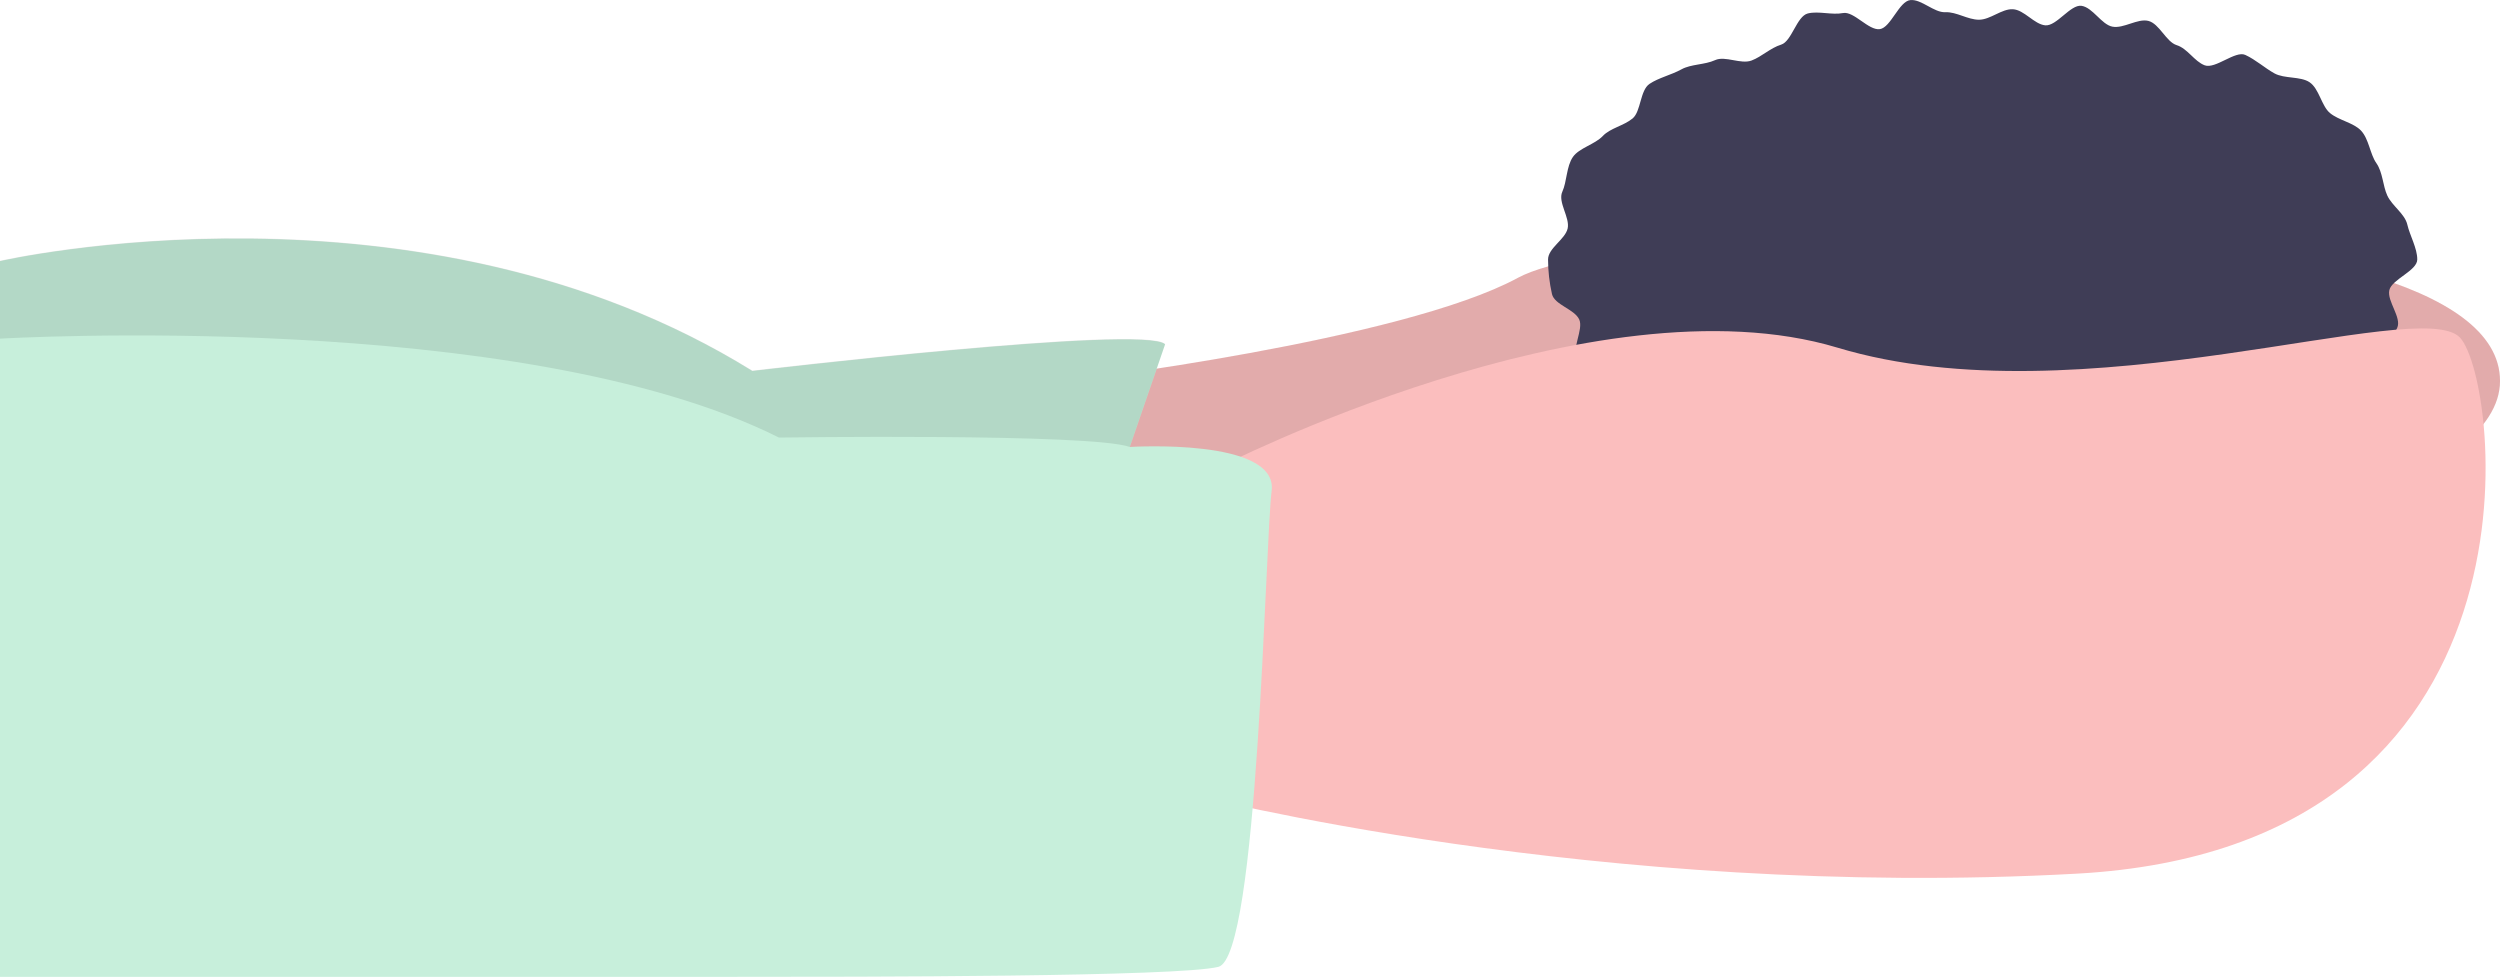
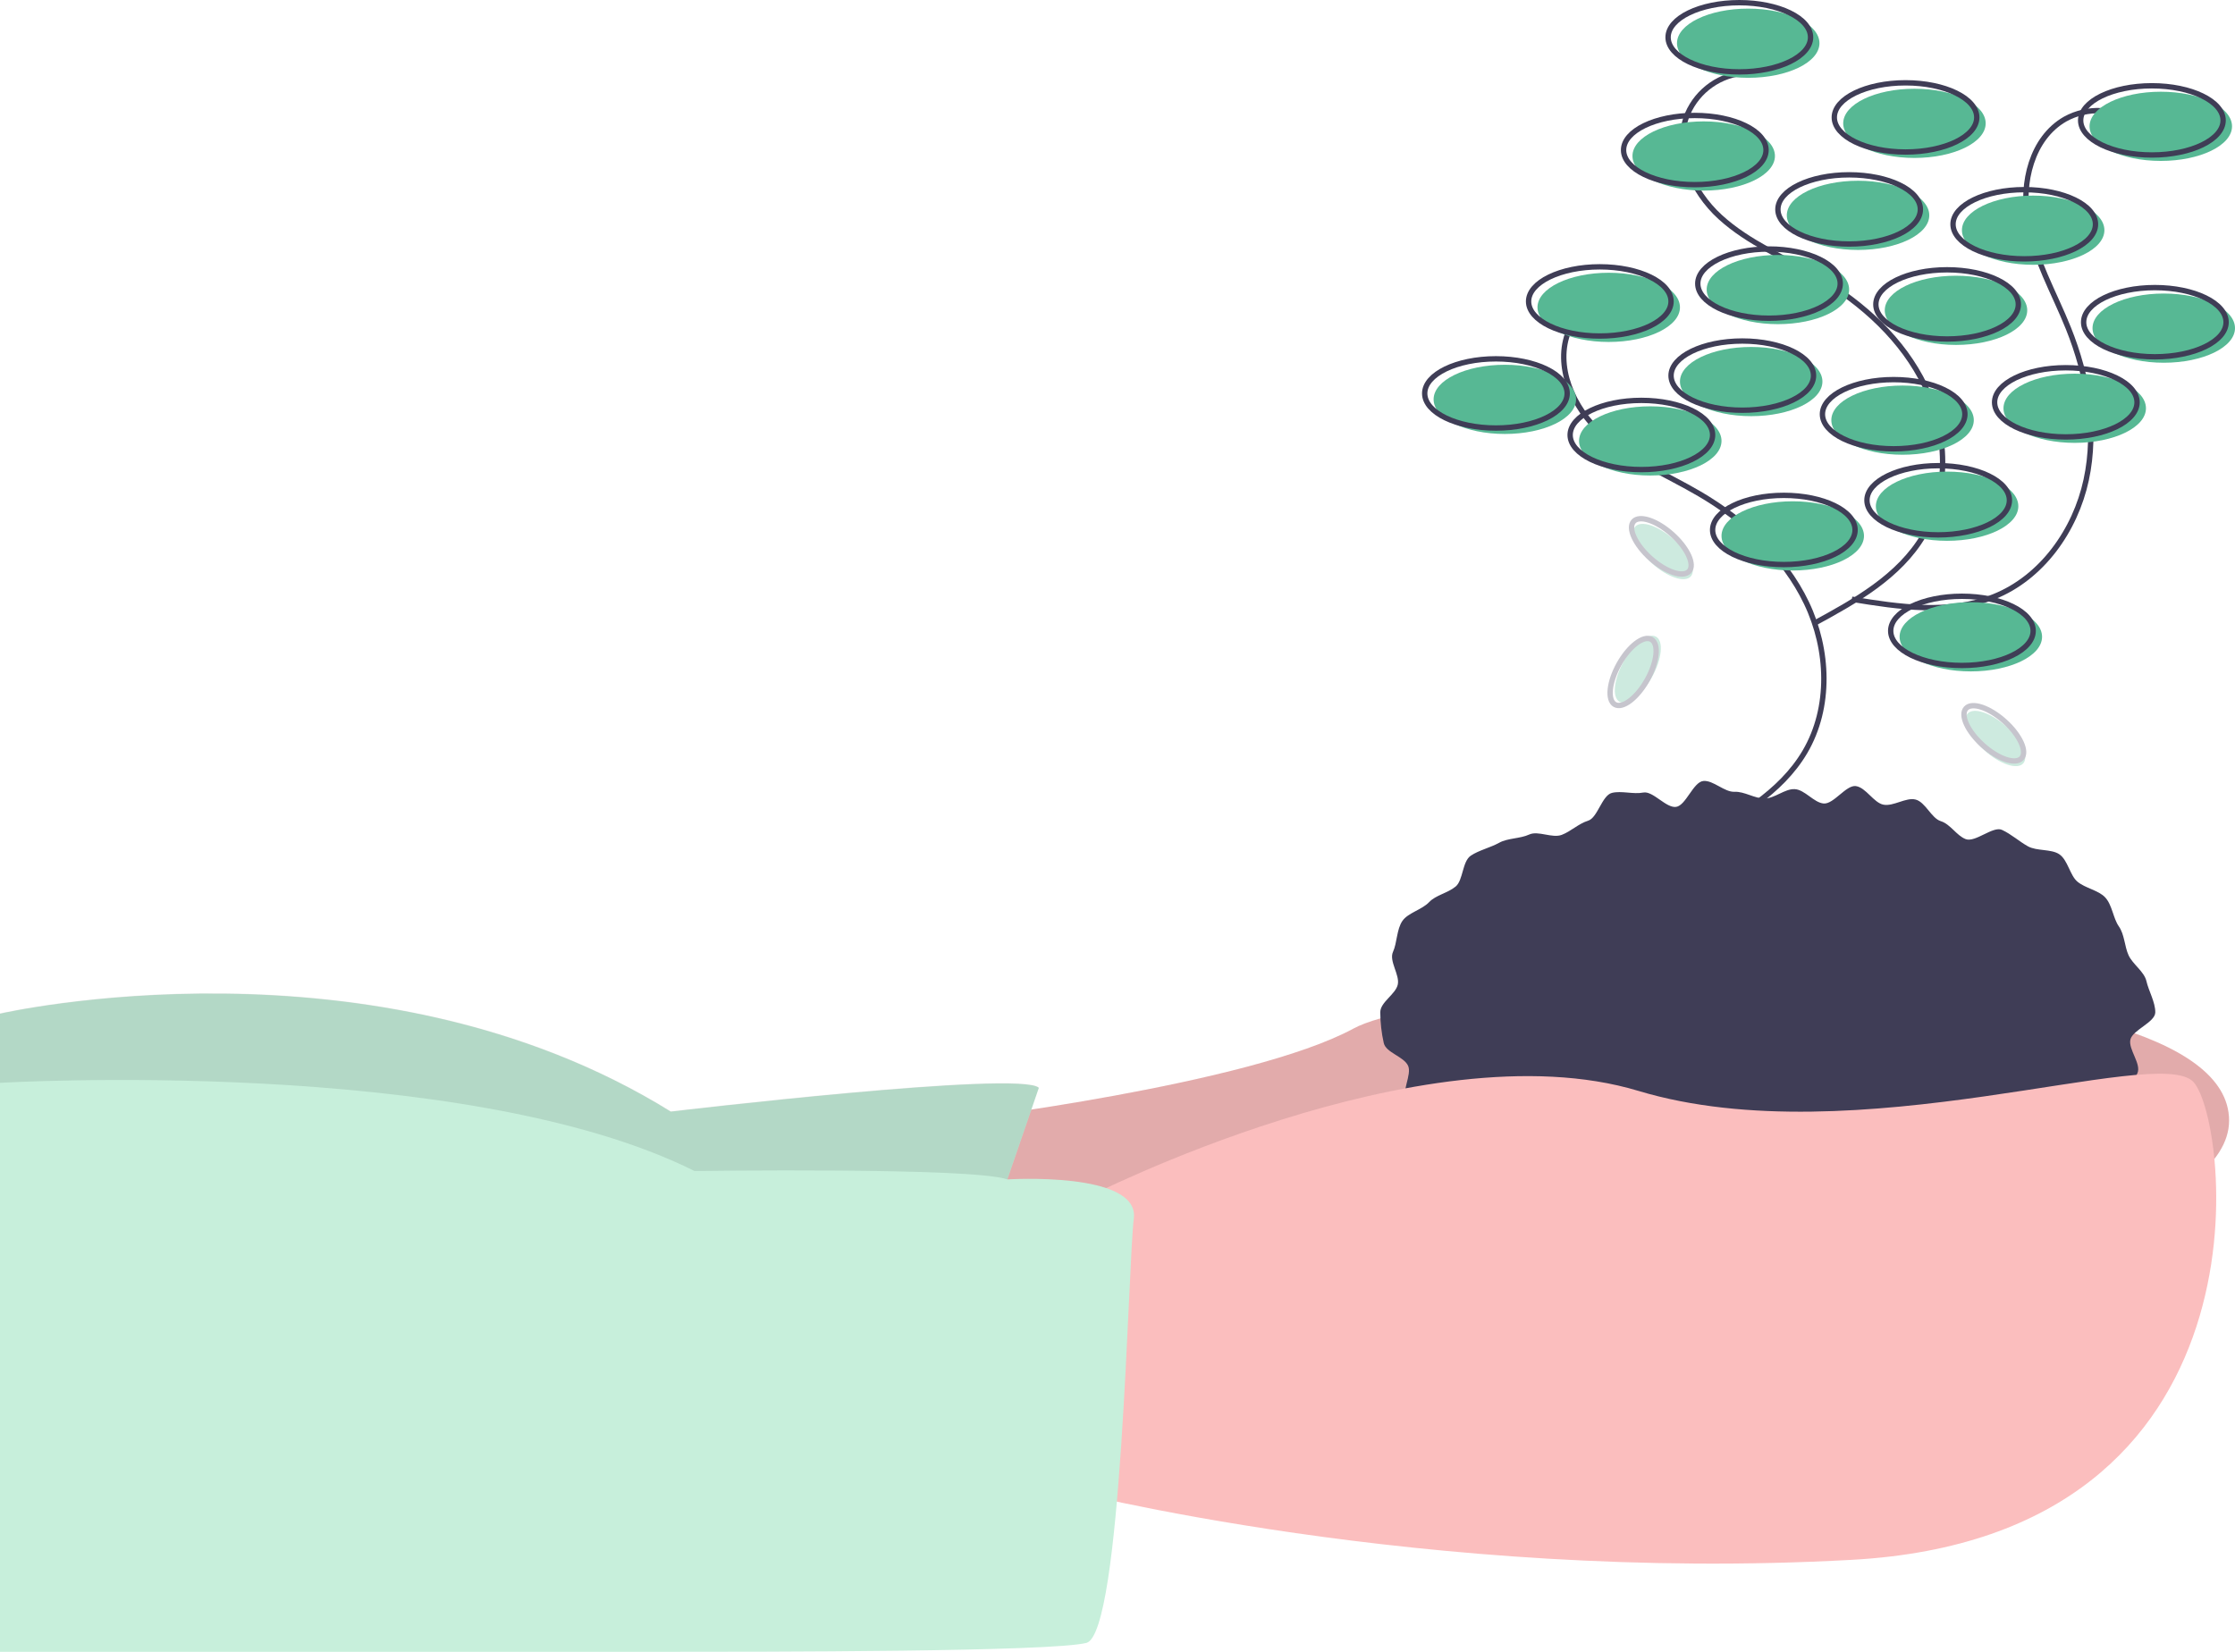
- <svg xmlns="http://www.w3.org/2000/svg" width="416.094" height="162.583" viewBox="0 0 416.094 162.583">
-   <g transform="translate(0 -145.78)">
-     <path d="M518.51,538.048s55.405-6.649,74.8-17.176,163.446-15.513,163.446,17.176-165.662,47.095-165.662,47.095L504.1,580.156Z" transform="translate(-340.659 -328.86)" fill="#fbbebe" />
-     <path d="M518.51,538.048s55.405-6.649,74.8-17.176,163.446-15.513,163.446,17.176-165.662,47.095-165.662,47.095L504.1,580.156Z" transform="translate(-340.659 -328.86)" opacity="0.1" />
-     <path d="M350.919,533.559l-11.635,33.8L157,569.573V519.708s69.811-16.068,125.216,18.284C282.216,537.992,347.594,530.235,350.919,533.559Z" transform="translate(-157 -330.466)" fill="#c7efdb" />
-     <path d="M350.919,533.444l-11.635,33.8L157,569.457V519.592s69.811-16.068,125.216,18.284C282.216,537.876,347.594,530.119,350.919,533.444Z" transform="translate(-157 -330.405)" opacity="0.1" />
-     <path d="M848.842,474.812c0,1.888-4.235,3.29-4.651,5.112s2.1,4.554,1.307,6.28a34.166,34.166,0,0,1-2.906,5.054c-1.043,1.493-4.265,1.275-5.586,2.676a44.417,44.417,0,0,1-4.1,3.568c-1.4,1.166-3.3,1.41-4.895,2.483-1.516,1.02-1.332,4.763-3.009,5.693-1.6.888-4.054.174-5.792.972-1.668.766-2.548,3.537-4.331,4.214-1.72.653-3.848.372-5.666.938-1.76.548-3.729.459-5.572.92-1.791.448-3.158,3.132-5.021,3.494-1.815.353-3.942-.588-5.818-.321-1.833.261-3.964-2.059-5.849-1.883-1.845.172-3.584,1.246-5.474,1.332-1.853.085-3.685.9-5.575.9s-3.84,1.773-5.693,1.688c-1.89-.087-3.6-2.774-5.445-2.946-1.885-.176-4.134,2.632-5.967,2.371-1.876-.267-3.363-3.015-5.177-3.367-1.863-.362-4.269,1.6-6.06,1.154-1.844-.461-2.939-3.658-4.7-4.206-1.818-.566-4.072.2-5.792-.453-1.784-.678-3.956-.569-5.624-1.335-1.738-.8-2.985-2.687-4.587-3.575-1.677-.929-2.45-3.234-3.965-4.254-1.594-1.073-4.023-.936-5.425-2.1-1.48-1.231-4.253-1.3-5.5-2.619-1.321-1.4-1.855-3.752-2.9-5.246-1.1-1.573,1.057-4.9.29-6.561-.8-1.725-4.123-2.426-4.536-4.233a26.576,26.576,0,0,1-.652-5.748c0-1.888,2.845-3.332,3.262-5.153s-1.681-4.4-.885-6.127c.767-1.663.669-4.219,1.768-5.792,1.043-1.493,3.646-2.079,4.967-3.479,1.249-1.324,3.484-1.694,4.964-2.924,1.4-1.166,1.223-4.681,2.817-5.754,1.516-1.02,3.632-1.486,5.308-2.415,1.6-.888,3.869-.738,5.607-1.536,1.668-.766,4.281.743,6.064.066,1.72-.653,3.115-2.082,4.933-2.648,1.76-.548,2.586-4.725,4.43-5.186,1.791-.448,3.994.3,5.856-.066,1.815-.353,4.257,2.943,6.133,2.676,1.833-.261,3.2-4.661,5.088-4.836,1.845-.172,3.926,2.107,5.815,2.02,1.853-.085,3.713,1.25,5.6,1.25s3.773-1.832,5.625-1.747c1.89.087,3.556,2.508,5.4,2.68,1.885.176,4.2-3.508,6.032-3.247,1.876.267,3.326,3.115,5.141,3.467,1.863.362,4.2-1.406,5.988-.958,1.844.461,2.954,3.488,4.714,4.036,1.818.566,2.938,2.7,4.658,3.354,1.784.678,5.1-2.493,6.765-1.727,1.738.8,3.239,2.179,4.841,3.067,1.677.929,4.342.462,5.857,1.482,1.594,1.073,1.986,3.954,3.388,5.12,1.48,1.231,3.921,1.6,5.17,2.926,1.321,1.4,1.5,3.91,2.547,5.4,1.1,1.573,1.064,3.752,1.831,5.415.8,1.725,2.92,3.03,3.333,4.836S848.842,472.924,848.842,474.812Z" transform="translate(-446.518 -285.847)" fill="#3f3d56" />
-     <path d="M582.042,570.864S644.65,538.729,685.1,550.918s96.959-8.865,103.608-1.662,16.068,84.77-63.716,89.2-147.932-13.3-147.932-13.3Z" transform="translate(-379.259 -347.27)" fill="#fbbebe" />
-     <path d="M345.039,568.751s24.717-1.564,23.609,7.3-2.216,77.567-8.865,79.23-59.284,1.662-80.892,1.662H157V550.725s86.432-5.146,129.648,16.462C286.648,567.187,338.606,566.437,345.039,568.751Z" transform="translate(-157 -348.58)" fill="#c7efdb" />
+ <svg xmlns="http://www.w3.org/2000/svg" id="undraw_environment_iaus" width="417.202" height="308.363" viewBox="0 0 417.202 308.363">
+   <g id="Plants">
+     <path id="Path_93" data-name="Path 93" d="M788.835,236.779a12.733,12.733,0,0,0-10.976,7.674c-2.745,6.634.789,14.427,6.094,19.265s12.119,7.6,18.311,11.237c8.316,4.882,15.789,11.659,19.95,20.358s4.6,19.475-.287,27.786c-4.54,7.714-12.794,12.33-20.667,16.588" transform="translate(-485.003 -182.749)" fill="none" stroke="#3f3d56" stroke-miterlimit="10" stroke-width="1" />
+     <path id="Path_94" data-name="Path 94" d="M835.9,150.885a12.733,12.733,0,0,0-10.976,7.674c-2.745,6.634.789,14.427,6.094,19.265s12.119,7.6,18.311,11.237c8.316,4.882,15.789,11.659,19.95,20.358s4.6,19.475-.287,27.786c-4.54,7.714-12.794,12.33-20.667,16.588" transform="translate(-509.906 -137.301)" fill="none" stroke="#3f3d56" stroke-miterlimit="10" stroke-width="1" />
+     <path id="Path_95" data-name="Path 95" d="M944.3,168.122a12.733,12.733,0,0,0-13.377-.651c-6.231,3.566-8.208,11.891-6.975,18.964s4.929,13.431,7.6,20.095c3.587,8.951,5.347,18.884,3.312,28.31s-8.282,18.217-17.237,21.795c-8.312,3.32-17.665,1.917-26.5.465" transform="translate(-545.439 -145.235)" fill="none" stroke="#3f3d56" stroke-miterlimit="10" stroke-width="1" />
+     <ellipse id="Ellipse_29" data-name="Ellipse 29" cx="13.297" cy="6.459" rx="13.297" ry="6.459" transform="translate(321.351 93.581)" fill="#57b894" />
+     <ellipse id="Ellipse_30" data-name="Ellipse 30" cx="13.297" cy="6.459" rx="13.297" ry="6.459" transform="translate(319.689 92.473)" fill="none" stroke="#3f3d56" stroke-miterlimit="10" stroke-width="1" />
+     <ellipse id="Ellipse_31" data-name="Ellipse 31" cx="13.297" cy="6.459" rx="13.297" ry="6.459" transform="translate(350.162 88.041)" fill="#57b894" />
+     <ellipse id="Ellipse_32" data-name="Ellipse 32" cx="13.297" cy="6.459" rx="13.297" ry="6.459" transform="translate(348.499 86.932)" fill="none" stroke="#3f3d56" stroke-miterlimit="10" stroke-width="1" />
+     <ellipse id="Ellipse_33" data-name="Ellipse 33" cx="13.297" cy="6.459" rx="13.297" ry="6.459" transform="translate(354.594 112.419)" fill="#57b894" />
+     <ellipse id="Ellipse_34" data-name="Ellipse 34" cx="13.297" cy="6.459" rx="13.297" ry="6.459" transform="translate(352.932 111.311)" fill="none" stroke="#3f3d56" stroke-miterlimit="10" stroke-width="1" />
+     <ellipse id="Ellipse_35" data-name="Ellipse 35" cx="13.297" cy="6.459" rx="13.297" ry="6.459" transform="translate(351.824 51.473)" fill="#57b894" />
+     <ellipse id="Ellipse_36" data-name="Ellipse 36" cx="13.297" cy="6.459" rx="13.297" ry="6.459" transform="translate(350.162 50.365)" fill="none" stroke="#3f3d56" stroke-miterlimit="10" stroke-width="1" />
+     <ellipse id="Ellipse_37" data-name="Ellipse 37" cx="13.297" cy="6.459" rx="13.297" ry="6.459" transform="translate(318.581 47.595)" fill="#57b894" />
+     <ellipse id="Ellipse_38" data-name="Ellipse 38" cx="13.297" cy="6.459" rx="13.297" ry="6.459" transform="translate(316.918 46.486)" fill="none" stroke="#3f3d56" stroke-miterlimit="10" stroke-width="1" />
+     <ellipse id="Ellipse_39" data-name="Ellipse 39" cx="13.297" cy="6.459" rx="13.297" ry="6.459" transform="translate(333.54 33.743)" fill="#57b894" />
+     <ellipse id="Ellipse_40" data-name="Ellipse 40" cx="13.297" cy="6.459" rx="13.297" ry="6.459" transform="translate(331.878 32.635)" fill="none" stroke="#3f3d56" stroke-miterlimit="10" stroke-width="1" />
+     <ellipse id="Ellipse_41" data-name="Ellipse 41" cx="13.297" cy="6.459" rx="13.297" ry="6.459" transform="translate(366.229 36.514)" fill="#57b894" />
+     <ellipse id="Ellipse_42" data-name="Ellipse 42" cx="13.297" cy="6.459" rx="13.297" ry="6.459" transform="translate(364.567 35.405)" fill="none" stroke="#3f3d56" stroke-miterlimit="10" stroke-width="1" />
+     <ellipse id="Ellipse_43" data-name="Ellipse 43" cx="13.297" cy="6.459" rx="13.297" ry="6.459" transform="translate(390.607 54.797)" fill="#57b894" />
+     <ellipse id="Ellipse_44" data-name="Ellipse 44" cx="13.297" cy="6.459" rx="13.297" ry="6.459" transform="translate(388.945 53.689)" fill="none" stroke="#3f3d56" stroke-miterlimit="10" stroke-width="1" />
+     <ellipse id="Ellipse_45" data-name="Ellipse 45" cx="13.297" cy="6.459" rx="13.297" ry="6.459" transform="translate(304.729 22.662)" fill="#57b894" />
+     <ellipse id="Ellipse_46" data-name="Ellipse 46" cx="13.297" cy="6.459" rx="13.297" ry="6.459" transform="translate(303.067 21.554)" fill="none" stroke="#3f3d56" stroke-miterlimit="10" stroke-width="1" />
+     <ellipse id="Ellipse_47" data-name="Ellipse 47" cx="13.297" cy="6.459" rx="13.297" ry="6.459" transform="translate(313.04 1.608)" fill="#57b894" />
+     <ellipse id="Ellipse_48" data-name="Ellipse 48" cx="13.297" cy="6.459" rx="13.297" ry="6.459" transform="translate(311.378 0.5)" fill="none" stroke="#3f3d56" stroke-miterlimit="10" stroke-width="1" />
+     <ellipse id="Ellipse_49" data-name="Ellipse 49" cx="13.297" cy="6.459" rx="13.297" ry="6.459" transform="translate(390.053 17.122)" fill="#57b894" />
+     <ellipse id="Ellipse_50" data-name="Ellipse 50" cx="13.297" cy="6.459" rx="13.297" ry="6.459" transform="translate(388.391 16.014)" fill="none" stroke="#3f3d56" stroke-miterlimit="10" stroke-width="1" />
+     <ellipse id="Ellipse_51" data-name="Ellipse 51" cx="13.297" cy="6.459" rx="13.297" ry="6.459" transform="translate(267.608 68.095)" fill="#57b894" />
+     <ellipse id="Ellipse_52" data-name="Ellipse 52" cx="13.297" cy="6.459" rx="13.297" ry="6.459" transform="translate(265.946 66.986)" fill="none" stroke="#3f3d56" stroke-miterlimit="10" stroke-width="1" />
+     <ellipse id="Ellipse_53" data-name="Ellipse 53" cx="13.297" cy="6.459" rx="13.297" ry="6.459" transform="translate(313.594 64.77)" fill="#57b894" />
+     <ellipse id="Ellipse_54" data-name="Ellipse 54" cx="13.297" cy="6.459" rx="13.297" ry="6.459" transform="translate(311.932 63.662)" fill="none" stroke="#3f3d56" stroke-miterlimit="10" stroke-width="1" />
+     <ellipse id="Ellipse_55" data-name="Ellipse 55" cx="13.297" cy="6.459" rx="13.297" ry="6.459" transform="translate(373.986 69.757)" fill="#57b894" />
+     <ellipse id="Ellipse_56" data-name="Ellipse 56" cx="13.297" cy="6.459" rx="13.297" ry="6.459" transform="translate(372.324 68.648)" fill="none" stroke="#3f3d56" stroke-miterlimit="10" stroke-width="1" />
+     <ellipse id="Ellipse_57" data-name="Ellipse 57" cx="13.297" cy="6.459" rx="13.297" ry="6.459" transform="translate(341.851 71.973)" fill="#57b894" />
+     <ellipse id="Ellipse_58" data-name="Ellipse 58" cx="13.297" cy="6.459" rx="13.297" ry="6.459" transform="translate(340.189 70.865)" fill="none" stroke="#3f3d56" stroke-miterlimit="10" stroke-width="1" />
+     <ellipse id="Ellipse_59" data-name="Ellipse 59" cx="13.297" cy="6.459" rx="13.297" ry="6.459" transform="translate(344.067 16.567)" fill="#57b894" />
+     <ellipse id="Ellipse_60" data-name="Ellipse 60" cx="13.297" cy="6.459" rx="13.297" ry="6.459" transform="translate(342.405 15.459)" fill="none" stroke="#3f3d56" stroke-miterlimit="10" stroke-width="1" />
+     <ellipse id="Ellipse_61" data-name="Ellipse 61" cx="13.297" cy="6.459" rx="13.297" ry="6.459" transform="translate(287 50.919)" fill="#57b894" />
+     <ellipse id="Ellipse_62" data-name="Ellipse 62" cx="13.297" cy="6.459" rx="13.297" ry="6.459" transform="translate(285.337 49.811)" fill="none" stroke="#3f3d56" stroke-miterlimit="10" stroke-width="1" />
+     <ellipse id="Ellipse_63" data-name="Ellipse 63" cx="13.297" cy="6.459" rx="13.297" ry="6.459" transform="translate(294.756 75.851)" fill="#57b894" />
+     <ellipse id="Ellipse_64" data-name="Ellipse 64" cx="13.297" cy="6.459" rx="13.297" ry="6.459" transform="translate(293.094 74.743)" fill="none" stroke="#3f3d56" stroke-miterlimit="10" stroke-width="1" />
+   </g>
+   <g id="Hand">
+     <path id="Path_86" data-name="Path 86" d="M518.51,538.048s55.405-6.649,74.8-17.176,163.446-15.513,163.446,17.176-165.662,47.095-165.662,47.095L504.1,580.156Z" transform="translate(-340.659 -328.86)" fill="#fbbebe" />
+     <path id="Path_87" data-name="Path 87" d="M518.51,538.048s55.405-6.649,74.8-17.176,163.446-15.513,163.446,17.176-165.662,47.095-165.662,47.095L504.1,580.156Z" transform="translate(-340.659 -328.86)" opacity="0.1" />
+     <path id="Path_88" data-name="Path 88" d="M350.919,533.559l-11.635,33.8L157,569.573V519.708s69.811-16.068,125.216,18.284C282.216,537.992,347.594,530.235,350.919,533.559Z" transform="translate(-157 -330.466)" fill="#c7efdb" />
+     <path id="Path_89" data-name="Path 89" d="M350.919,533.444l-11.635,33.8L157,569.457V519.592s69.811-16.068,125.216,18.284C282.216,537.876,347.594,530.119,350.919,533.444Z" transform="translate(-157 -330.405)" opacity="0.1" />
+     <path id="Path_90" data-name="Path 90" d="M848.842,474.812c0,1.888-4.235,3.29-4.651,5.112s2.1,4.554,1.307,6.28a34.166,34.166,0,0,1-2.906,5.054c-1.043,1.493-4.265,1.275-5.586,2.676a44.417,44.417,0,0,1-4.1,3.568c-1.4,1.166-3.3,1.41-4.895,2.483-1.516,1.02-1.332,4.763-3.009,5.693-1.6.888-4.054.174-5.792.972-1.668.766-2.548,3.537-4.331,4.214-1.72.653-3.848.372-5.666.938-1.76.548-3.729.459-5.572.92-1.791.448-3.158,3.132-5.021,3.494-1.815.353-3.942-.588-5.818-.321-1.833.261-3.964-2.059-5.849-1.883-1.845.172-3.584,1.246-5.474,1.332-1.853.085-3.685.9-5.575.9s-3.84,1.773-5.693,1.688c-1.89-.087-3.6-2.774-5.445-2.946-1.885-.176-4.134,2.632-5.967,2.371-1.876-.267-3.363-3.015-5.177-3.367-1.863-.362-4.269,1.6-6.06,1.154-1.844-.461-2.939-3.658-4.7-4.206-1.818-.566-4.072.2-5.792-.453-1.784-.678-3.956-.569-5.624-1.335-1.738-.8-2.985-2.687-4.587-3.575-1.677-.929-2.45-3.234-3.965-4.254-1.594-1.073-4.023-.936-5.425-2.1-1.48-1.231-4.253-1.3-5.5-2.619-1.321-1.4-1.855-3.752-2.9-5.246-1.1-1.573,1.057-4.9.29-6.561-.8-1.725-4.123-2.426-4.536-4.233a26.576,26.576,0,0,1-.652-5.748c0-1.888,2.845-3.332,3.262-5.153s-1.681-4.4-.885-6.127c.767-1.663.669-4.219,1.768-5.792,1.043-1.493,3.646-2.079,4.967-3.479,1.249-1.324,3.484-1.694,4.964-2.924,1.4-1.166,1.223-4.681,2.817-5.754,1.516-1.02,3.632-1.486,5.308-2.415,1.6-.888,3.869-.738,5.607-1.536,1.668-.766,4.281.743,6.064.066,1.72-.653,3.115-2.082,4.933-2.648,1.76-.548,2.586-4.725,4.43-5.186,1.791-.448,3.994.3,5.856-.066,1.815-.353,4.257,2.943,6.133,2.676,1.833-.261,3.2-4.661,5.088-4.836,1.845-.172,3.926,2.107,5.815,2.02,1.853-.085,3.713,1.25,5.6,1.25s3.773-1.832,5.625-1.747c1.89.087,3.556,2.508,5.4,2.68,1.885.176,4.2-3.508,6.032-3.247,1.876.267,3.326,3.115,5.141,3.467,1.863.362,4.2-1.406,5.988-.958,1.844.461,2.954,3.488,4.714,4.036,1.818.566,2.938,2.7,4.658,3.354,1.784.678,5.1-2.493,6.765-1.727,1.738.8,3.239,2.179,4.841,3.067,1.677.929,4.342.462,5.857,1.482,1.594,1.073,1.986,3.954,3.388,5.12,1.48,1.231,3.921,1.6,5.17,2.926,1.321,1.4,1.5,3.91,2.547,5.4,1.1,1.573,1.064,3.752,1.831,5.415.8,1.725,2.92,3.03,3.333,4.836S848.842,472.924,848.842,474.812Z" transform="translate(-446.518 -285.847)" fill="#3f3d56" />
+     <path id="Path_91" data-name="Path 91" d="M582.042,570.864S644.65,538.729,685.1,550.918s96.959-8.865,103.608-1.662,16.068,84.77-63.716,89.2-147.932-13.3-147.932-13.3Z" transform="translate(-379.259 -347.27)" fill="#fbbebe" />
+     <path id="Path_92" data-name="Path 92" d="M345.039,568.751s24.717-1.564,23.609,7.3-2.216,77.567-8.865,79.23-59.284,1.662-80.892,1.662H157V550.725s86.432-5.146,129.648,16.462C286.648,567.187,338.606,566.437,345.039,568.751Z" transform="translate(-157 -348.58)" fill="#c7efdb" />
+     <g id="Group_2" data-name="Group 2" transform="translate(298.822 117.384)" opacity="0.3">
+       <ellipse id="Ellipse_65" data-name="Ellipse 65" cx="6.966" cy="3.017" rx="6.966" ry="3.017" transform="translate(0.877 12.162) rotate(-60.799)" fill="#57b894" />
+       <ellipse id="Ellipse_66" data-name="Ellipse 66" cx="6.966" cy="3.017" rx="6.966" ry="3.017" transform="translate(0 12.67) rotate(-60.799)" fill="none" stroke="#3f3d56" stroke-miterlimit="10" stroke-width="1" />
+     </g>
+     <g id="Group_3" data-name="Group 3" transform="translate(364.974 130.004)" opacity="0.3">
+       <ellipse id="Ellipse_67" data-name="Ellipse 67" cx="3.017" cy="6.966" rx="3.017" ry="6.966" transform="matrix(0.667, -0.745, 0.745, 0.667, 0.304, 5.462)" fill="#57b894" />
+       <ellipse id="Ellipse_68" data-name="Ellipse 68" cx="3.017" cy="6.966" rx="3.017" ry="6.966" transform="matrix(0.667, -0.745, 0.745, 0.667, 0, 4.496)" fill="none" stroke="#3f3d56" stroke-miterlimit="10" stroke-width="1" />
+     </g>
+     <g id="Group_4" data-name="Group 4" transform="translate(302.921 95.099)" opacity="0.3">
+       <ellipse id="Ellipse_69" data-name="Ellipse 69" cx="3.017" cy="6.966" rx="3.017" ry="6.966" transform="matrix(0.667, -0.745, 0.745, 0.667, 0.304, 5.462)" fill="#57b894" />
+       <ellipse id="Ellipse_70" data-name="Ellipse 70" cx="3.017" cy="6.966" rx="3.017" ry="6.966" transform="matrix(0.667, -0.745, 0.745, 0.667, 0, 4.496)" fill="none" stroke="#3f3d56" stroke-miterlimit="10" stroke-width="1" />
+     </g>
  </g>
</svg>
